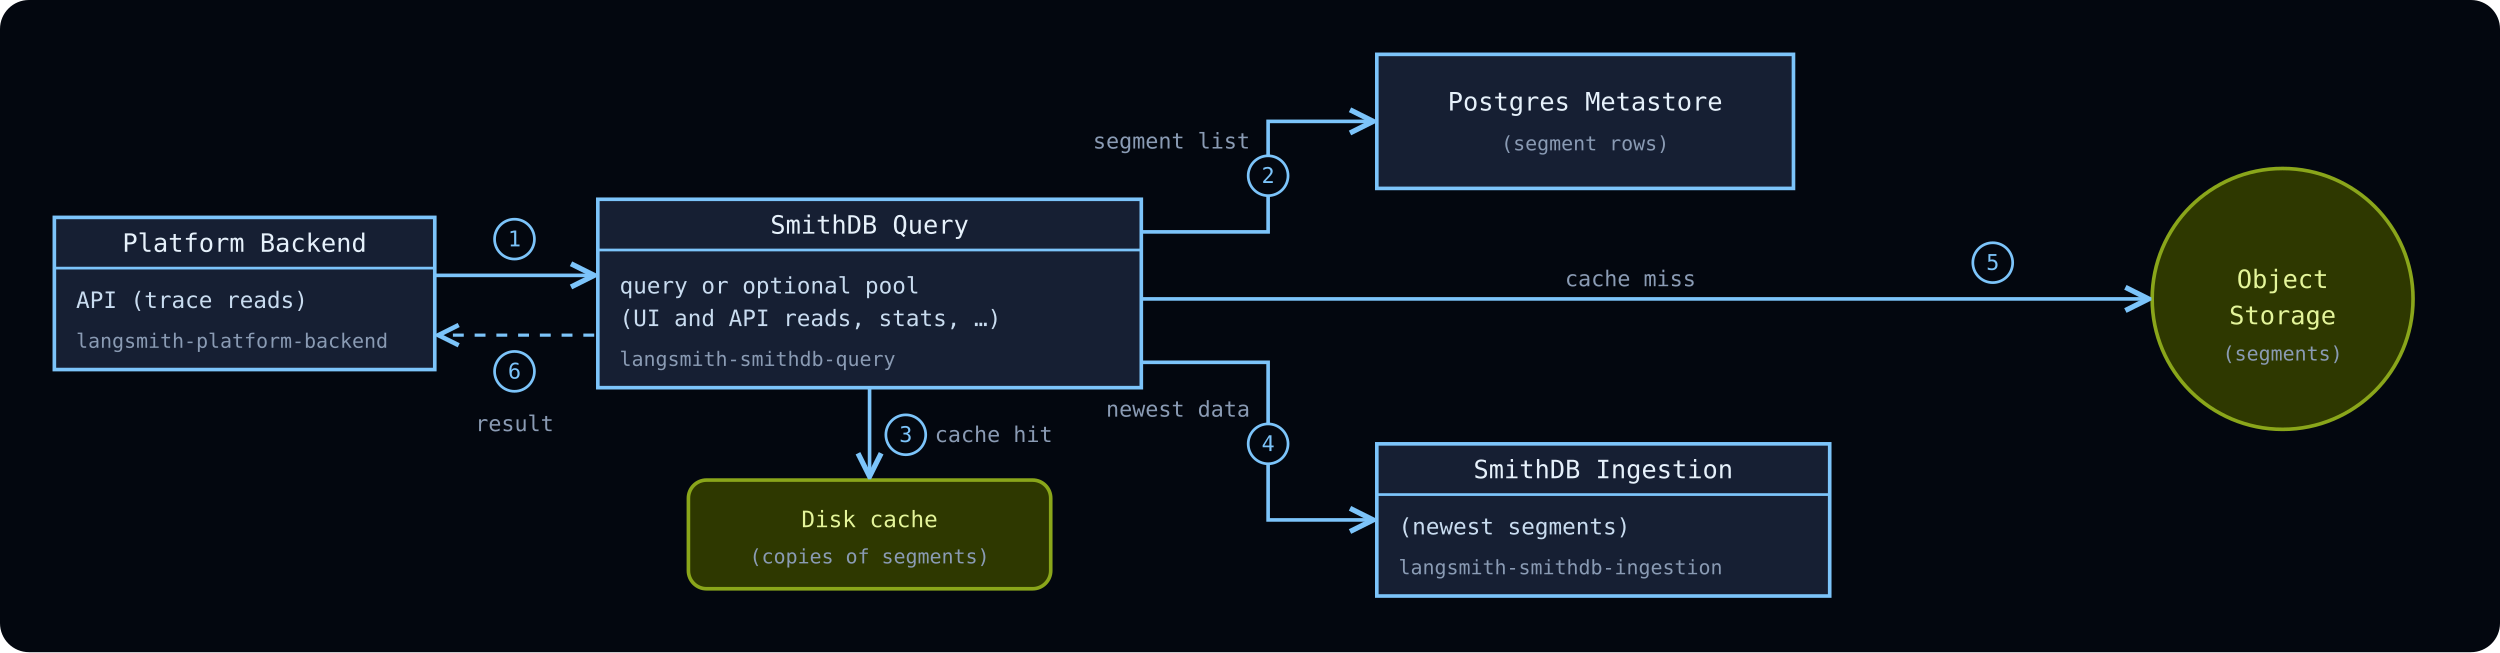
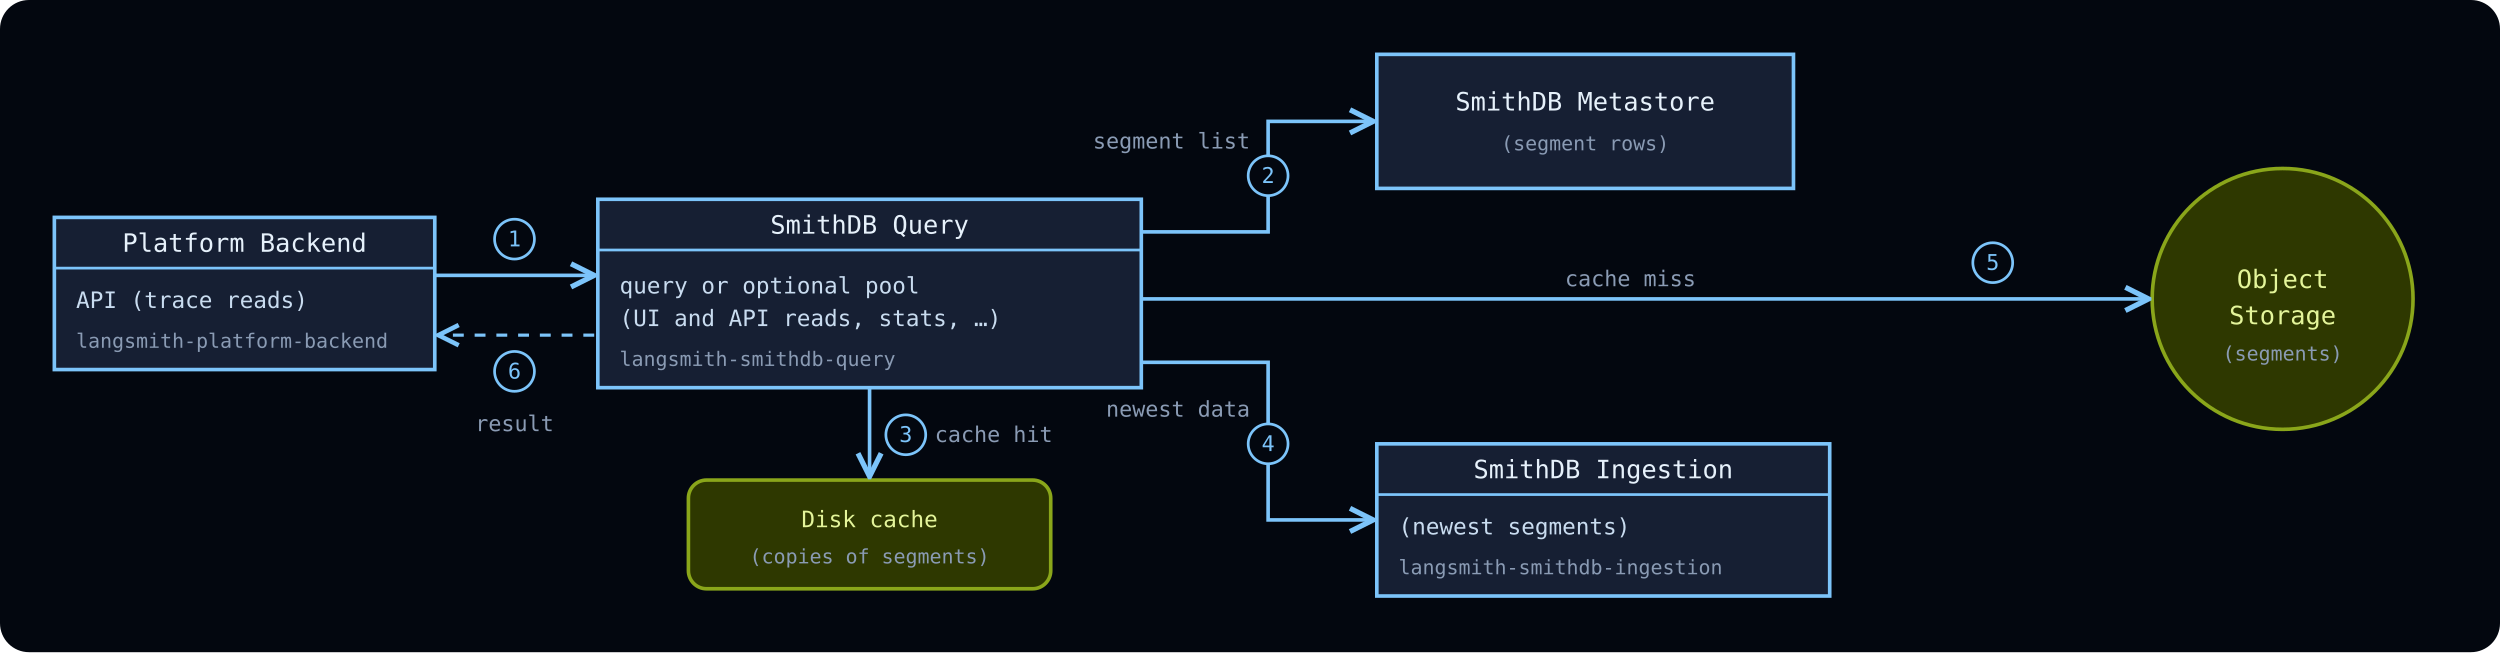
<svg xmlns="http://www.w3.org/2000/svg" id="diagram" style="color-scheme: dark" width="1380" height="360" viewBox="0 0 1380 360" role="img" aria-labelledby="title desc" font-family="ui-monospace, SFMono-Regular, Menlo, Consolas, monospace">
  <defs>
    <marker id="g" viewBox="0 0 10 10" refX="9" refY="5" markerWidth="8" markerHeight="8" orient="auto-start-reverse">
      <path d="M1 1 L9 5 L1 9" fill="none" stroke="#7cc4fa" stroke-width="1.8" />
    </marker>
  </defs>
  <rect x="0" y="0" width="1380" height="360" rx="16" fill="#03070f" />
  <rect x="30" y="120" width="210" height="84" fill="#161f33" stroke="#7cc4fa" stroke-width="2" />
  <line x1="30" y1="148" x2="240" y2="148" stroke="#7cc4fa" stroke-width="1.5" />
  <text x="135" y="139" text-anchor="middle" font-size="14" fill="#e6f1fb">Platform Backend</text>
  <text x="42" y="170" font-size="12.5" fill="#c9dcf0">API (trace reads)</text>
  <text x="42" y="192" font-size="11" fill="#8a9bb4">langsmith-platform-backend</text>
  <rect x="330" y="110" width="300" height="104" fill="#161f33" stroke="#7cc4fa" stroke-width="2" />
  <line x1="330" y1="138" x2="630" y2="138" stroke="#7cc4fa" stroke-width="1.5" />
  <text x="480" y="129" text-anchor="middle" font-size="14" fill="#e6f1fb">SmithDB Query</text>
  <text x="342" y="162" font-size="12.5" fill="#c9dcf0">query or optional pool</text>
  <text x="342" y="180" font-size="12.5" fill="#c9dcf0">(UI and API reads, stats, …)</text>
  <text x="342" y="202" font-size="11" fill="#8a9bb4">langsmith-smithdb-query</text>
  <rect x="380" y="265" width="200" height="60" rx="10" fill="#2e3800" stroke="#8aa61a" stroke-width="2" />
  <text x="480" y="291" text-anchor="middle" font-size="12.5" fill="#e4f59a">Disk cache</text>
  <text x="480" y="311" text-anchor="middle" font-size="11" fill="#8a9bb4">(copies of segments)</text>
  <rect x="760" y="30" width="230" height="74" fill="#161f33" stroke="#7cc4fa" stroke-width="2" />
-   <text x="875" y="61" text-anchor="middle" font-size="14" fill="#e6f1fb">Postgres Metastore</text>
+   <text x="875" y="61" text-anchor="middle" font-size="14" fill="#e6f1fb">SmithDB Metastore</text>
  <text x="875" y="83" text-anchor="middle" font-size="11" fill="#8a9bb4">(segment rows)</text>
  <rect x="760" y="245" width="250" height="84" fill="#161f33" stroke="#7cc4fa" stroke-width="2" />
  <line x1="760" y1="273" x2="1010" y2="273" stroke="#7cc4fa" stroke-width="1.5" />
  <text x="885" y="264" text-anchor="middle" font-size="14" fill="#e6f1fb">SmithDB Ingestion</text>
  <text x="772" y="295" font-size="12.5" fill="#c9dcf0">(newest segments)</text>
  <text x="772" y="317" font-size="11" fill="#8a9bb4">langsmith-smithdb-ingestion</text>
  <circle cx="1260" cy="165" r="72" fill="#2e3800" stroke="#8aa61a" stroke-width="2" />
  <text x="1260" y="159" text-anchor="middle" font-size="14" fill="#e4f59a">Object</text>
  <text x="1260" y="179" text-anchor="middle" font-size="14" fill="#e4f59a">Storage</text>
  <text x="1260" y="199" text-anchor="middle" font-size="11" fill="#8a9bb4">(segments)</text>
  <path d="M240 152 H328" marker-end="url(#g)" stroke="#7cc4fa" stroke-width="2" fill="none" />
  <circle cx="284" cy="132" r="11" fill="#03070f" stroke="#7cc4fa" stroke-width="1.5" />
  <text x="284" y="136" text-anchor="middle" font-size="12" fill="#7cc4fa">1</text>
  <path d="M630 128 H700 V67 H758" marker-end="url(#g)" stroke="#7cc4fa" stroke-width="2" fill="none" />
  <text x="690" y="82" text-anchor="end" font-size="12" fill="#8a9bb4">segment list</text>
  <circle cx="700" cy="97" r="11" fill="#03070f" stroke="#7cc4fa" stroke-width="1.5" />
  <text x="700" y="101" text-anchor="middle" font-size="12" fill="#7cc4fa">2</text>
  <path d="M480 214 V263" marker-end="url(#g)" stroke="#7cc4fa" stroke-width="2" fill="none" />
  <text x="516" y="244" font-size="12" fill="#8a9bb4">cache hit</text>
  <circle cx="500" cy="240" r="11" fill="#03070f" stroke="#7cc4fa" stroke-width="1.5" />
  <text x="500" y="244" text-anchor="middle" font-size="12" fill="#7cc4fa">3</text>
  <path d="M630 165 H1186" marker-end="url(#g)" stroke="#7cc4fa" stroke-width="2" fill="none" />
  <text x="900" y="158" text-anchor="middle" font-size="12" fill="#8a9bb4">cache miss</text>
  <circle cx="1100" cy="145" r="11" fill="#03070f" stroke="#7cc4fa" stroke-width="1.5" />
  <text x="1100" y="149" text-anchor="middle" font-size="12" fill="#7cc4fa">5</text>
  <path d="M630 200 H700 V287 H758" marker-end="url(#g)" stroke="#7cc4fa" stroke-width="2" fill="none" />
  <text x="690" y="230" text-anchor="end" font-size="12" fill="#8a9bb4">newest data</text>
  <circle cx="700" cy="245" r="11" fill="#03070f" stroke="#7cc4fa" stroke-width="1.5" />
  <text x="700" y="249" text-anchor="middle" font-size="12" fill="#7cc4fa">4</text>
  <path d="M328 185 H242" marker-end="url(#g)" stroke="#7cc4fa" stroke-width="1.75" fill="none" stroke-dasharray="6 6" />
  <circle cx="284" cy="205" r="11" fill="#03070f" stroke="#7cc4fa" stroke-width="1.5" />
  <text x="284" y="209" text-anchor="middle" font-size="12" fill="#7cc4fa">6</text>
  <text x="284" y="238" text-anchor="middle" font-size="12" fill="#8a9bb4">result</text>
</svg>
